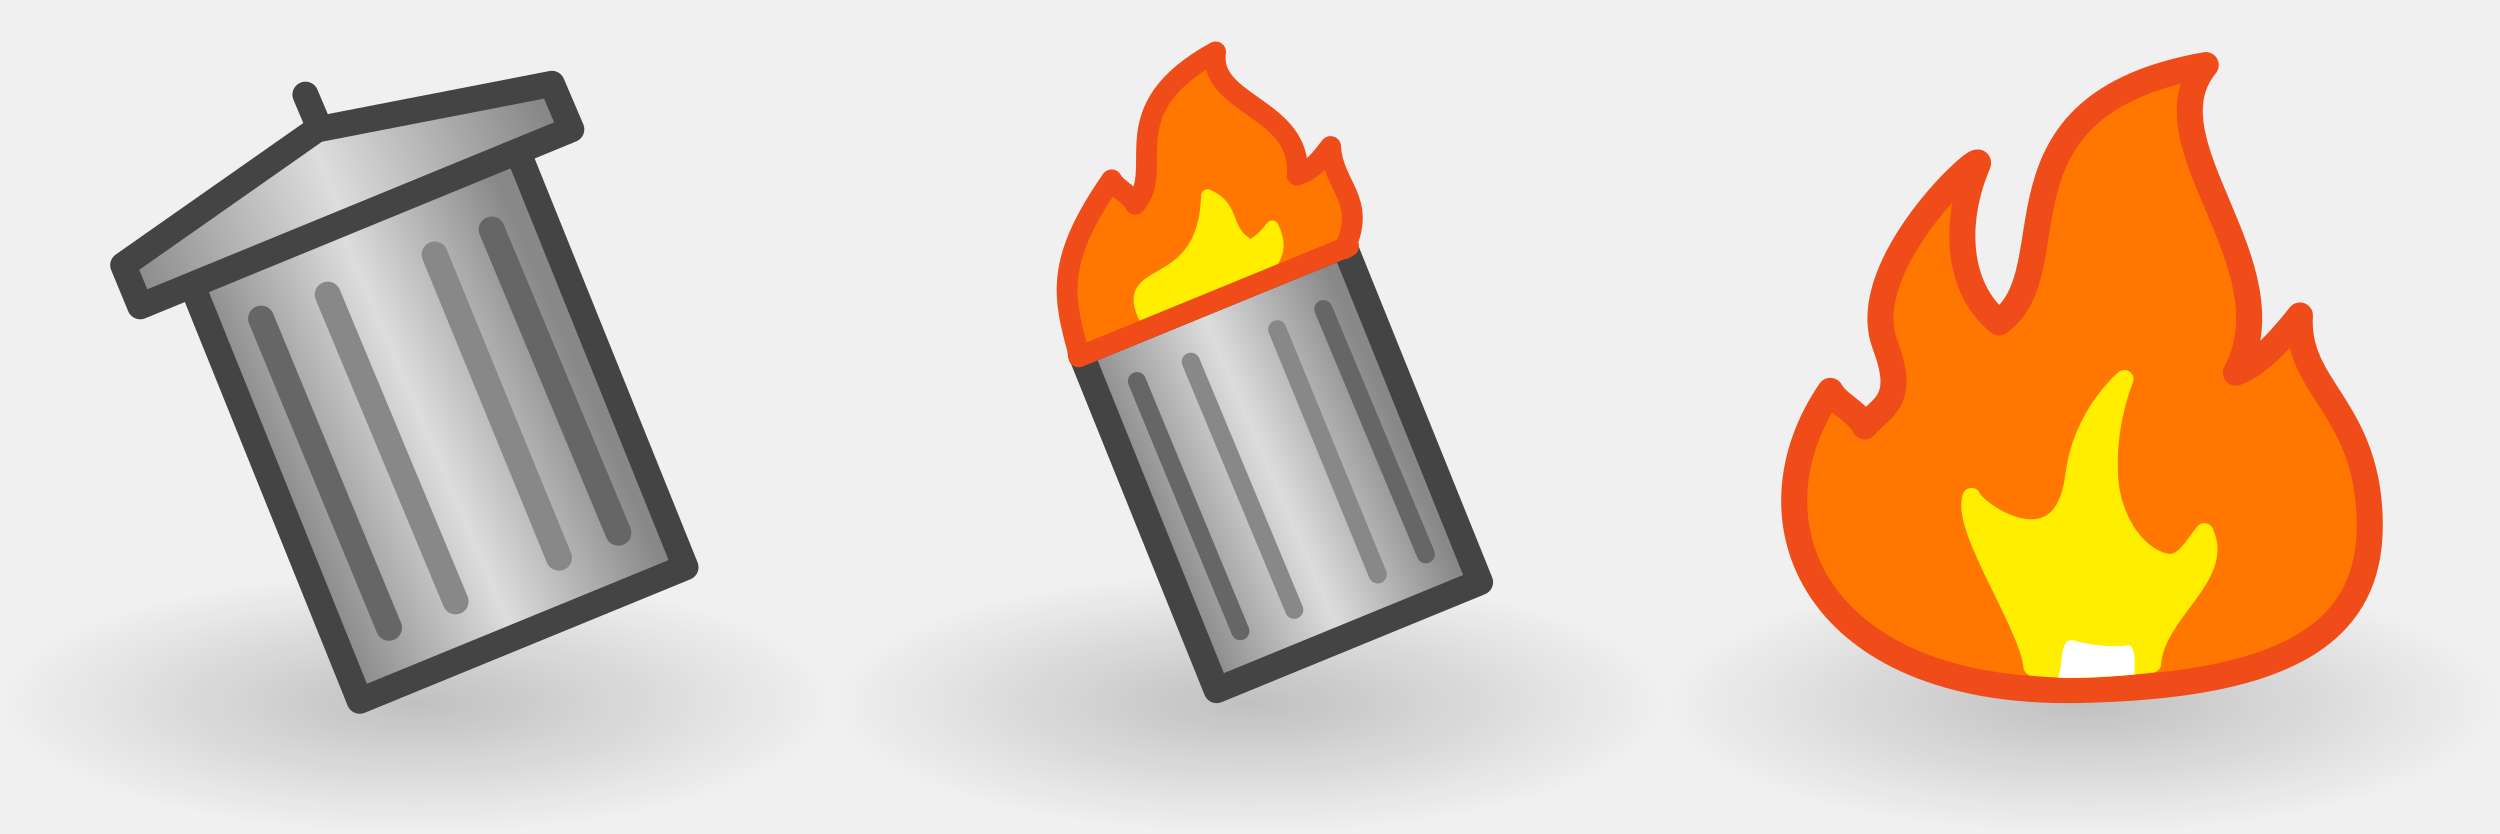
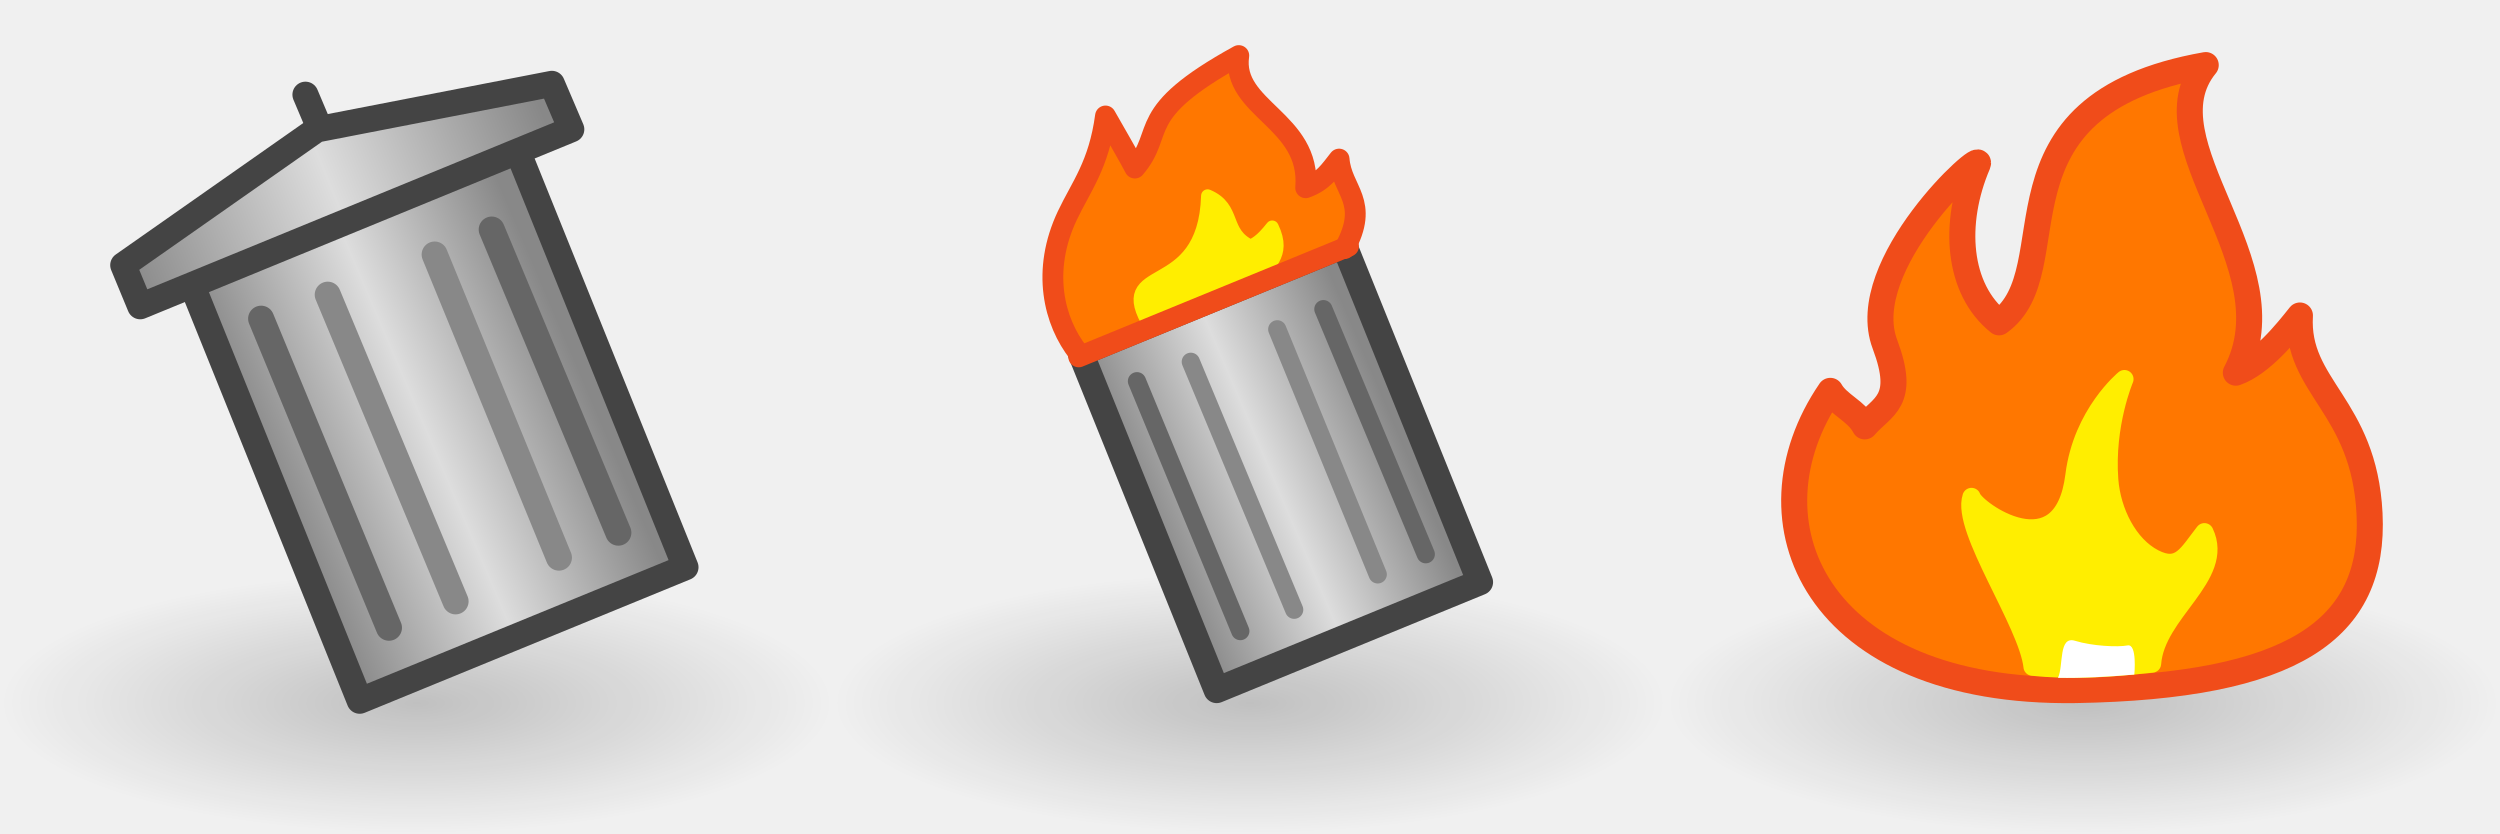
<svg xmlns="http://www.w3.org/2000/svg" xmlns:xlink="http://www.w3.org/1999/xlink" width="96" height="32" id="svg4572" version="1.1">
  <defs id="defs4574">
    <linearGradient id="linearGradient3592">
      <stop id="stop3594" offset="0" style="stop-color:#000000;stop-opacity:0.2;" />
      <stop id="stop3596" offset="1" style="stop-color:#000000;stop-opacity:0;" />
    </linearGradient>
    <linearGradient id="linearGradient3837-8">
      <stop id="stop3839-6" offset="0" style="stop-color:#888888;stop-opacity:1;" />
      <stop style="stop-color:#dddddd;stop-opacity:1;" offset="0.5" id="stop3853-5" />
      <stop id="stop3841-9" offset="1" style="stop-color:#888888;stop-opacity:1;" />
    </linearGradient>
    <linearGradient xlink:href="#linearGradient3837-8" id="linearGradient4700" gradientUnits="userSpaceOnUse" gradientTransform="translate(-1.551695,1019.312)" x1="6.468" y1="11.894" x2="22.392" y2="5.414" />
    <linearGradient xlink:href="#linearGradient3837-8" id="linearGradient4703" gradientUnits="userSpaceOnUse" gradientTransform="translate(-1.18659,1020.271)" x1="13" y1="22" x2="24.593" y2="17.042" />
    <linearGradient xlink:href="#linearGradient3837-8" id="linearGradient6048" gradientUnits="userSpaceOnUse" gradientTransform="translate(-1.18659,1020.271)" x1="13" y1="22" x2="24.593" y2="17.042" />
    <linearGradient xlink:href="#linearGradient3837-8" id="linearGradient6066" gradientUnits="userSpaceOnUse" gradientTransform="translate(-1.18659,1020.271)" x1="13" y1="22" x2="24.593" y2="17.042" />
    <radialGradient xlink:href="#linearGradient3592" id="radialGradient3023" gradientUnits="userSpaceOnUse" gradientTransform="matrix(1,0,0,0.3125,-8.6088562e-8,1038.925)" cx="16" cy="27" fx="16" fy="27" r="16" />
    <linearGradient xlink:href="#linearGradient3837-8" id="linearGradient4684" gradientUnits="userSpaceOnUse" gradientTransform="matrix(0.8085151,0,0,0.8085151,34.59235,1025.032)" x1="13" y1="22" x2="24.593" y2="17.042" />
  </defs>
  <g id="layer1" transform="translate(0,-1020.362)">
    <rect style="fill:url(#radialGradient3023);fill-opacity:1;stroke:none" id="rect2987-8" width="32" height="10" x="0" y="1042.362" />
    <g id="g4729">
      <path id="path3765" d="m 13.813,1047.271 -6.456,-16.004 12.51,-5.127 6.456,16.004 z" style="fill:url(#linearGradient4703);fill-opacity:1;stroke:#444444;stroke-width:1px;stroke-linecap:round;stroke-linejoin:round;stroke-opacity:1" />
      <path id="path3769" d="m 17.494,1043.454 -4.909,-11.776" style="fill:none;stroke:#888888;stroke-width:1px;stroke-linecap:round;stroke-linejoin:round;stroke-opacity:1" />
      <path id="path3769-0" d="m 23.745,1040.816 -4.863,-11.639" style="fill:none;stroke:#666666;stroke-width:1px;stroke-linecap:round;stroke-linejoin:round;stroke-opacity:1" />
      <path id="path3769-8" d="m 14.936,1044.467 -4.909,-11.867" style="fill:none;stroke:#666666;stroke-width:1px;stroke-linecap:round;stroke-linejoin:round;stroke-opacity:1" />
      <path id="path3769-5" d="m 21.463,1041.775 -4.772,-11.639" style="fill:none;stroke:#888888;stroke-width:1px;stroke-linecap:round;stroke-linejoin:round;stroke-opacity:1" />
    </g>
    <g id="g4736">
      <path id="path3767" d="m 5.385,1032.123 16.553,-6.794 -0.747,-1.748 -9.026,1.752 -7.433,5.211 z" style="fill:url(#linearGradient4700);fill-opacity:1;stroke:#444444;stroke-width:1px;stroke-linecap:round;stroke-linejoin:round;stroke-opacity:1" />
      <path id="path3879" d="m 12.231,1025.185 -0.502,-1.187" style="fill:none;stroke:#444444;stroke-width:1px;stroke-linecap:round;stroke-linejoin:miter;stroke-opacity:1" />
    </g>
    <use x="0" y="0" xlink:href="#rect2987-8" id="use4708" transform="translate(32,1.7382813e-5)" width="64" height="32" />
    <path id="path6038" d="M 46.72,1046.862 41.5,1033.923 l 10.114,-4.145 5.22,12.939 z" style="fill:url(#linearGradient4684);fill-opacity:1;stroke:#444444;stroke-width:1;stroke-linecap:round;stroke-linejoin:round;stroke-miterlimit:4;stroke-opacity:1;stroke-dasharray:none" />
-     <path style="fill:#ff7700;fill-opacity:1;stroke:#f04c1a;stroke-width:0.8;stroke-linecap:round;stroke-linejoin:round;stroke-miterlimit:4;stroke-opacity:1;stroke-dasharray:none" d="m 41.417,1033.917 c -0.595,-2.17 -0.916,-3.508 1.269,-6.648 0.203,0.363 0.707,0.541 0.908,0.937 1.209,-1.41 -0.991,-3.607 3.085,-5.85 -0.293,2.059 3.347,2.127 3.132,4.732 0.679,-0.241 0.93,-0.656 1.283,-1.1 0.094,1.568 1.409,2.031 0.539,3.921" id="path4742" />
+     <path style="fill:#ff7700;fill-opacity:1;stroke:#f04c1a;stroke-width:0.8;stroke-linecap:round;stroke-linejoin:round;stroke-miterlimit:4;stroke-opacity:1;stroke-dasharray:none" d="m 41.417,1033.917 c -0.952,-1.201 -1.434,-3.162 -0.43,-5.28 0.525,-1.108 1.211,-1.939 1.464,-3.821 0.203,0.363 0.926,1.603 1.127,1.999 1.209,-1.41 -0.085,-2.076 3.991,-4.319 -0.293,2.059 2.785,2.471 2.569,5.075 0.679,-0.241 0.93,-0.656 1.283,-1.1 0.094,1.224 1.205,1.624 0.211,3.437" id="path4742" />
    <path id="path6040" d="m 49.696,1043.776 -3.969,-9.521" style="fill:none;stroke:#888888;stroke-width:0.7;stroke-linecap:round;stroke-linejoin:round;stroke-miterlimit:4;stroke-opacity:1;stroke-dasharray:none" />
    <path id="path6042" d="m 54.75,1041.644 -3.932,-9.41" style="fill:none;stroke:#666666;stroke-width:0.7;stroke-linecap:round;stroke-linejoin:round;stroke-miterlimit:4;stroke-opacity:1;stroke-dasharray:none" />
    <path id="path6044" d="m 47.628,1044.596 -3.969,-9.595" style="fill:none;stroke:#666666;stroke-width:0.7;stroke-linecap:round;stroke-linejoin:round;stroke-miterlimit:4;stroke-opacity:1;stroke-dasharray:none" />
    <path id="path6046" d="m 52.905,1042.418 -3.858,-9.41" style="fill:none;stroke:#888888;stroke-width:0.7;stroke-linecap:round;stroke-linejoin:round;stroke-miterlimit:4;stroke-opacity:1;stroke-dasharray:none" />
    <path style="fill:#ffee00;fill-opacity:1;stroke:#ffee00;stroke-width:0.5;stroke-linecap:butt;stroke-linejoin:round;stroke-miterlimit:4;stroke-opacity:1;stroke-dasharray:none" d="m 44.184,1032.922 c -1.604,-2.613 2.063,-0.949 2.188,-5.04 1.102,0.466 0.567,1.415 1.656,1.933 0.163,-0.096 0.378,-0.166 0.825,-0.736 0.561,1.17 -0.303,1.398 -0.376,2.093" id="path5512" />
    <use x="0" y="0" xlink:href="#rect2987-8" id="use3027" transform="translate(64,1.7382813e-5)" width="96" height="32" />
    <path id="path3797" d="m 70.284,1035.371 c 0.295,0.528 1.029,0.787 1.323,1.364 0.673,-0.784 1.607,-0.942 0.774,-3.154 -1.15,-3.053 3.846,-7.574 3.566,-6.92 -0.973,2.275 -0.783,4.805 0.816,6.079 2.821,-2.013 -0.786,-8.336 7.937,-9.879 -2.446,2.983 3.365,7.649 1.156,11.812 0.989,-0.351 1.948,-1.549 2.461,-2.196 -0.165,2.757 2.463,3.441 2.673,7.604 0.226,4.481 -2.944,6.637 -11.29,6.78 -10.034,0.143 -12.83,-6.498 -9.416,-11.489 z" style="fill:#ff7700;fill-opacity:1;stroke:#f04c1a;stroke-width:1;stroke-linecap:round;stroke-linejoin:round;stroke-miterlimit:4;stroke-opacity:1;stroke-dasharray:none" />
    <path id="path3799" d="m 78.051,1045.963 c -0.186,-1.679 -2.759,-5.277 -2.345,-6.518 0.149,0.497 3.492,2.874 3.953,-0.828 0.295,-2.37 1.919,-3.697 1.919,-3.697 0,0 -0.745,1.746 -0.584,3.867 0.094,1.228 0.738,2.509 1.724,3.017 0.986,0.508 1.28,-0.175 1.931,-1.005 0.817,1.703 -1.865,3.071 -2.01,5.045 -2.017,0.214 -3.161,0.258 -4.589,0.119 z" style="fill:#ffee00;fill-opacity:1;stroke:#ffee00;stroke-width:0.7;stroke-linecap:butt;stroke-linejoin:round;stroke-miterlimit:4;stroke-opacity:1;stroke-dasharray:none" />
    <path style="fill:#ffffff;fill-opacity:1;stroke:none" d="m 79.028,1046.391 c 0.219,-0.474 0.009,-1.623 0.656,-1.422 0.647,0.201 1.638,0.251 2.015,0.177 0.377,-0.074 0.259,1.12 0.259,1.12 -1.022,0.087 -2.011,0.141 -2.93,0.125 z" id="path3801" />
    <path style="fill:none;stroke:#f04c1a;stroke-width:0.8;stroke-linecap:round;stroke-linejoin:round;stroke-miterlimit:4;stroke-opacity:1;stroke-dasharray:none" d="m 41.423,1034.066 10.36,-4.247 z" id="path6075" />
  </g>
</svg>
